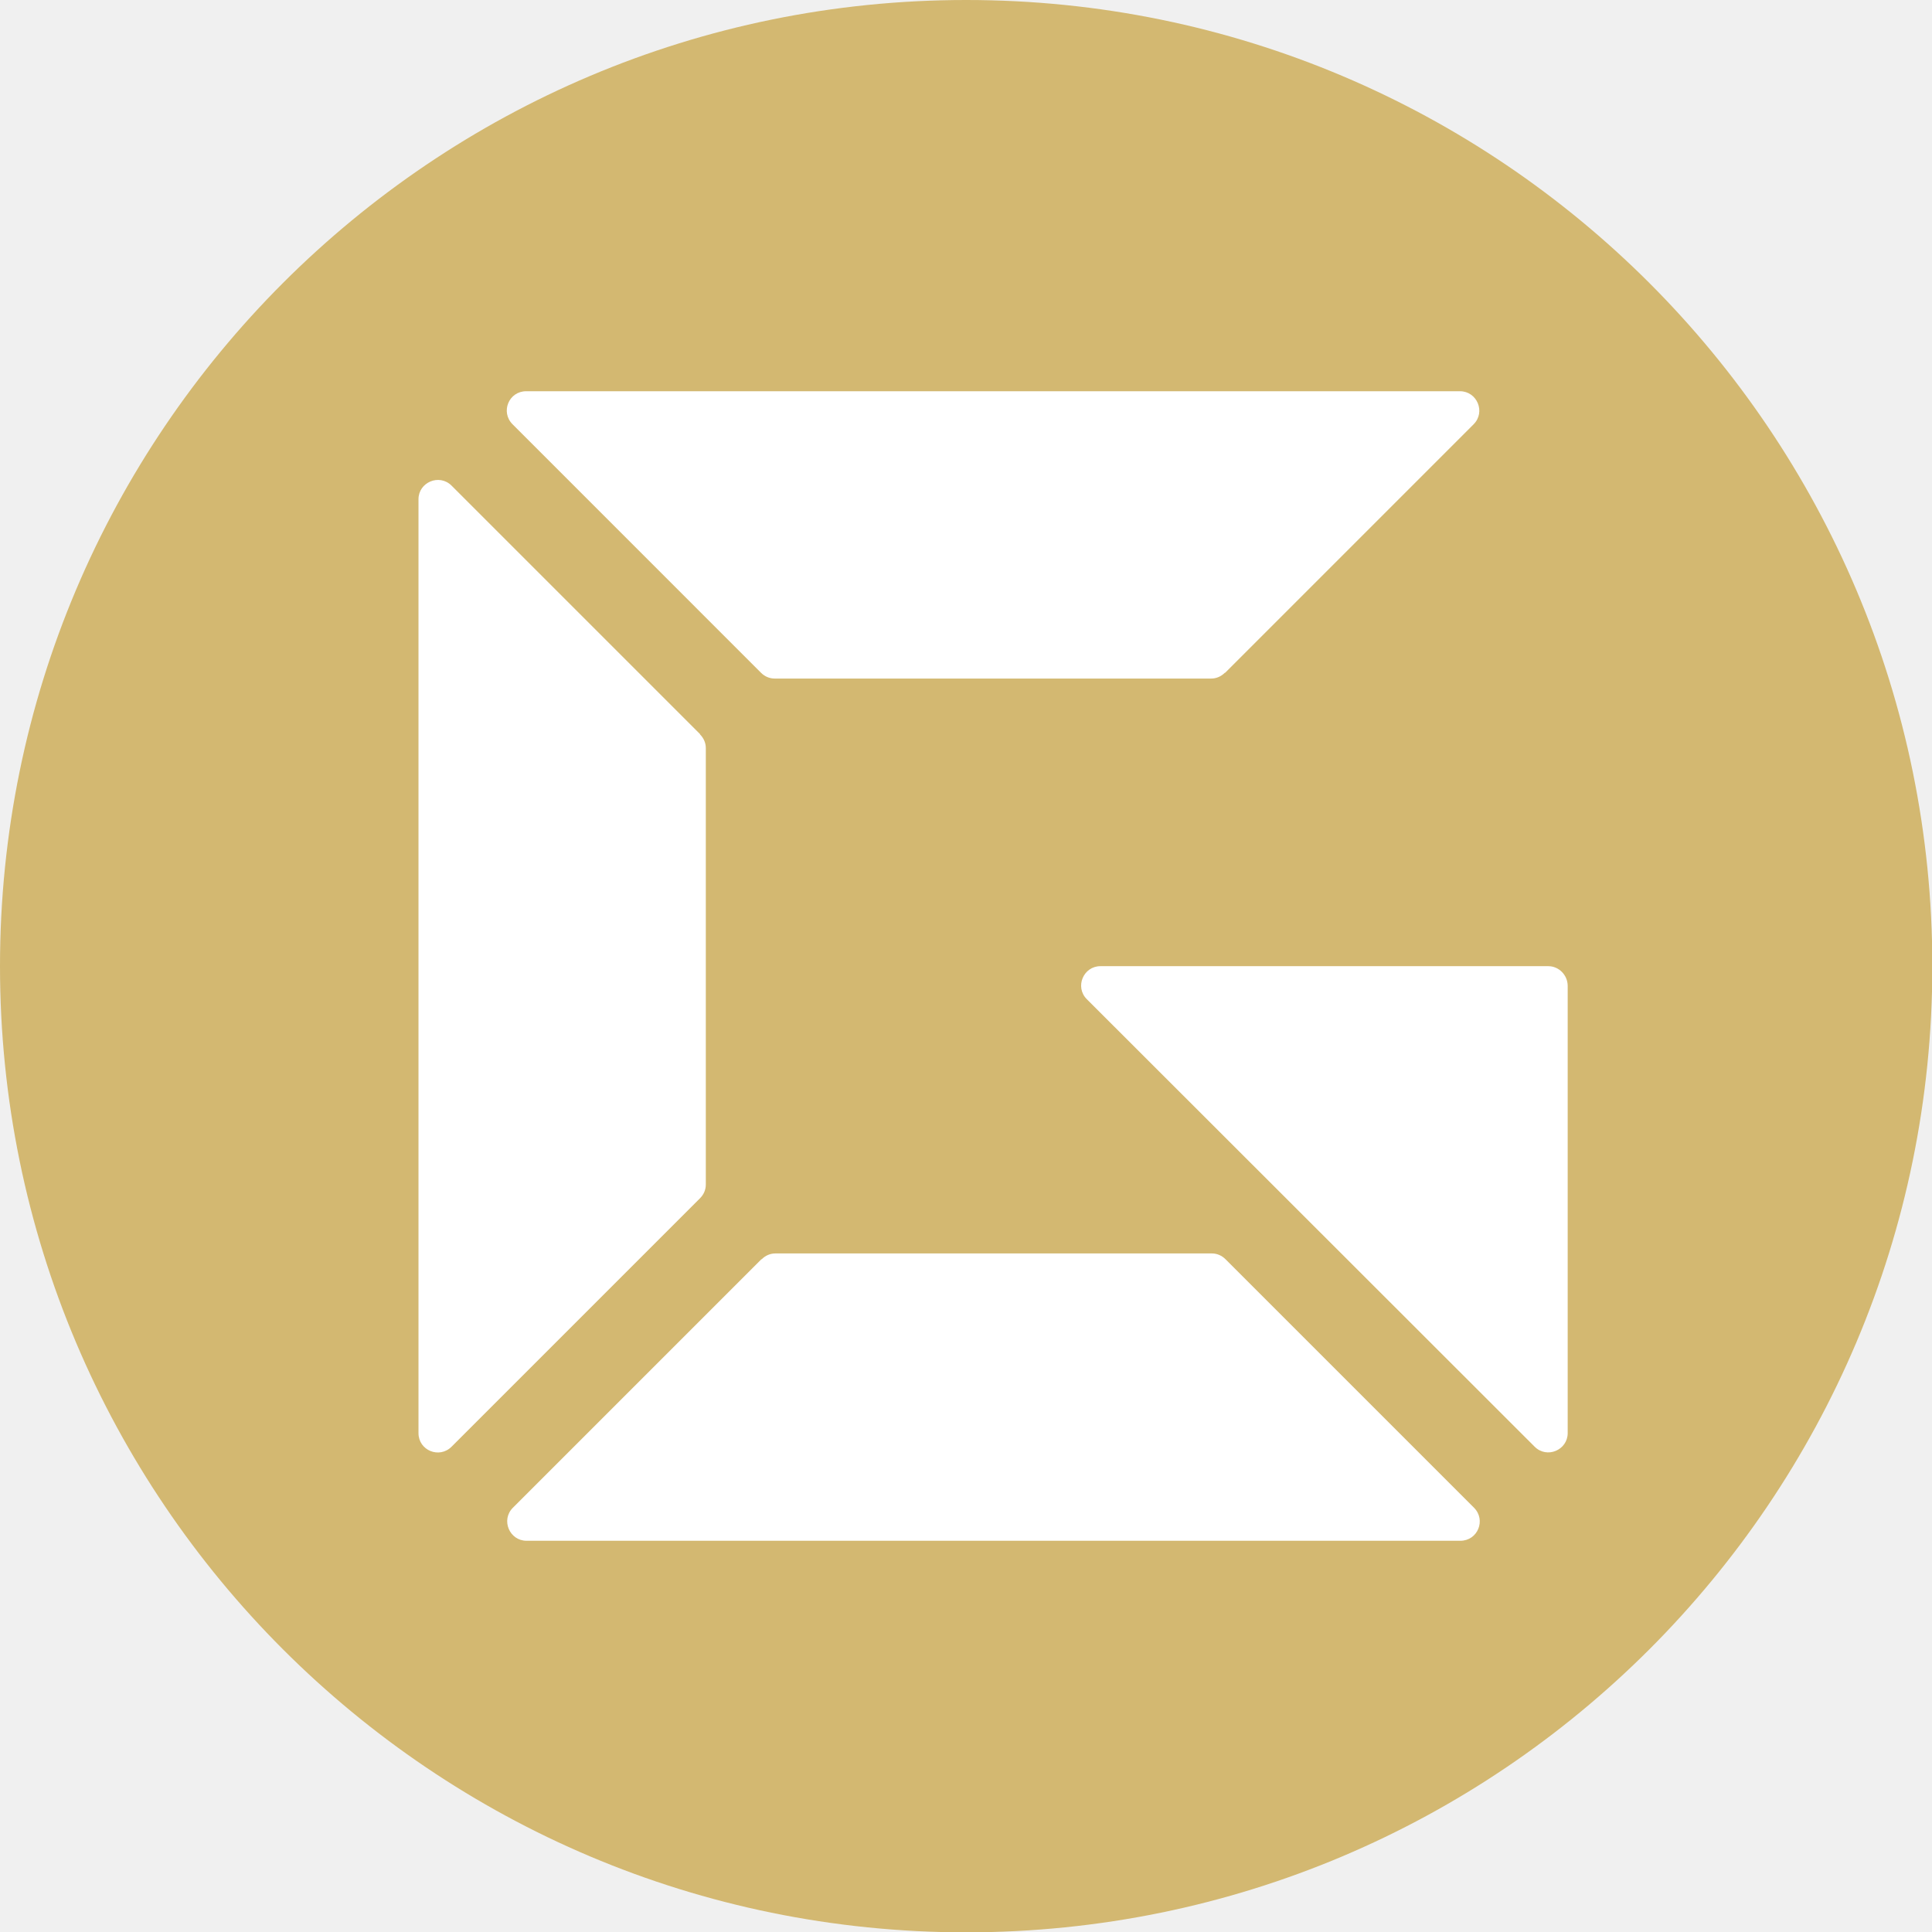
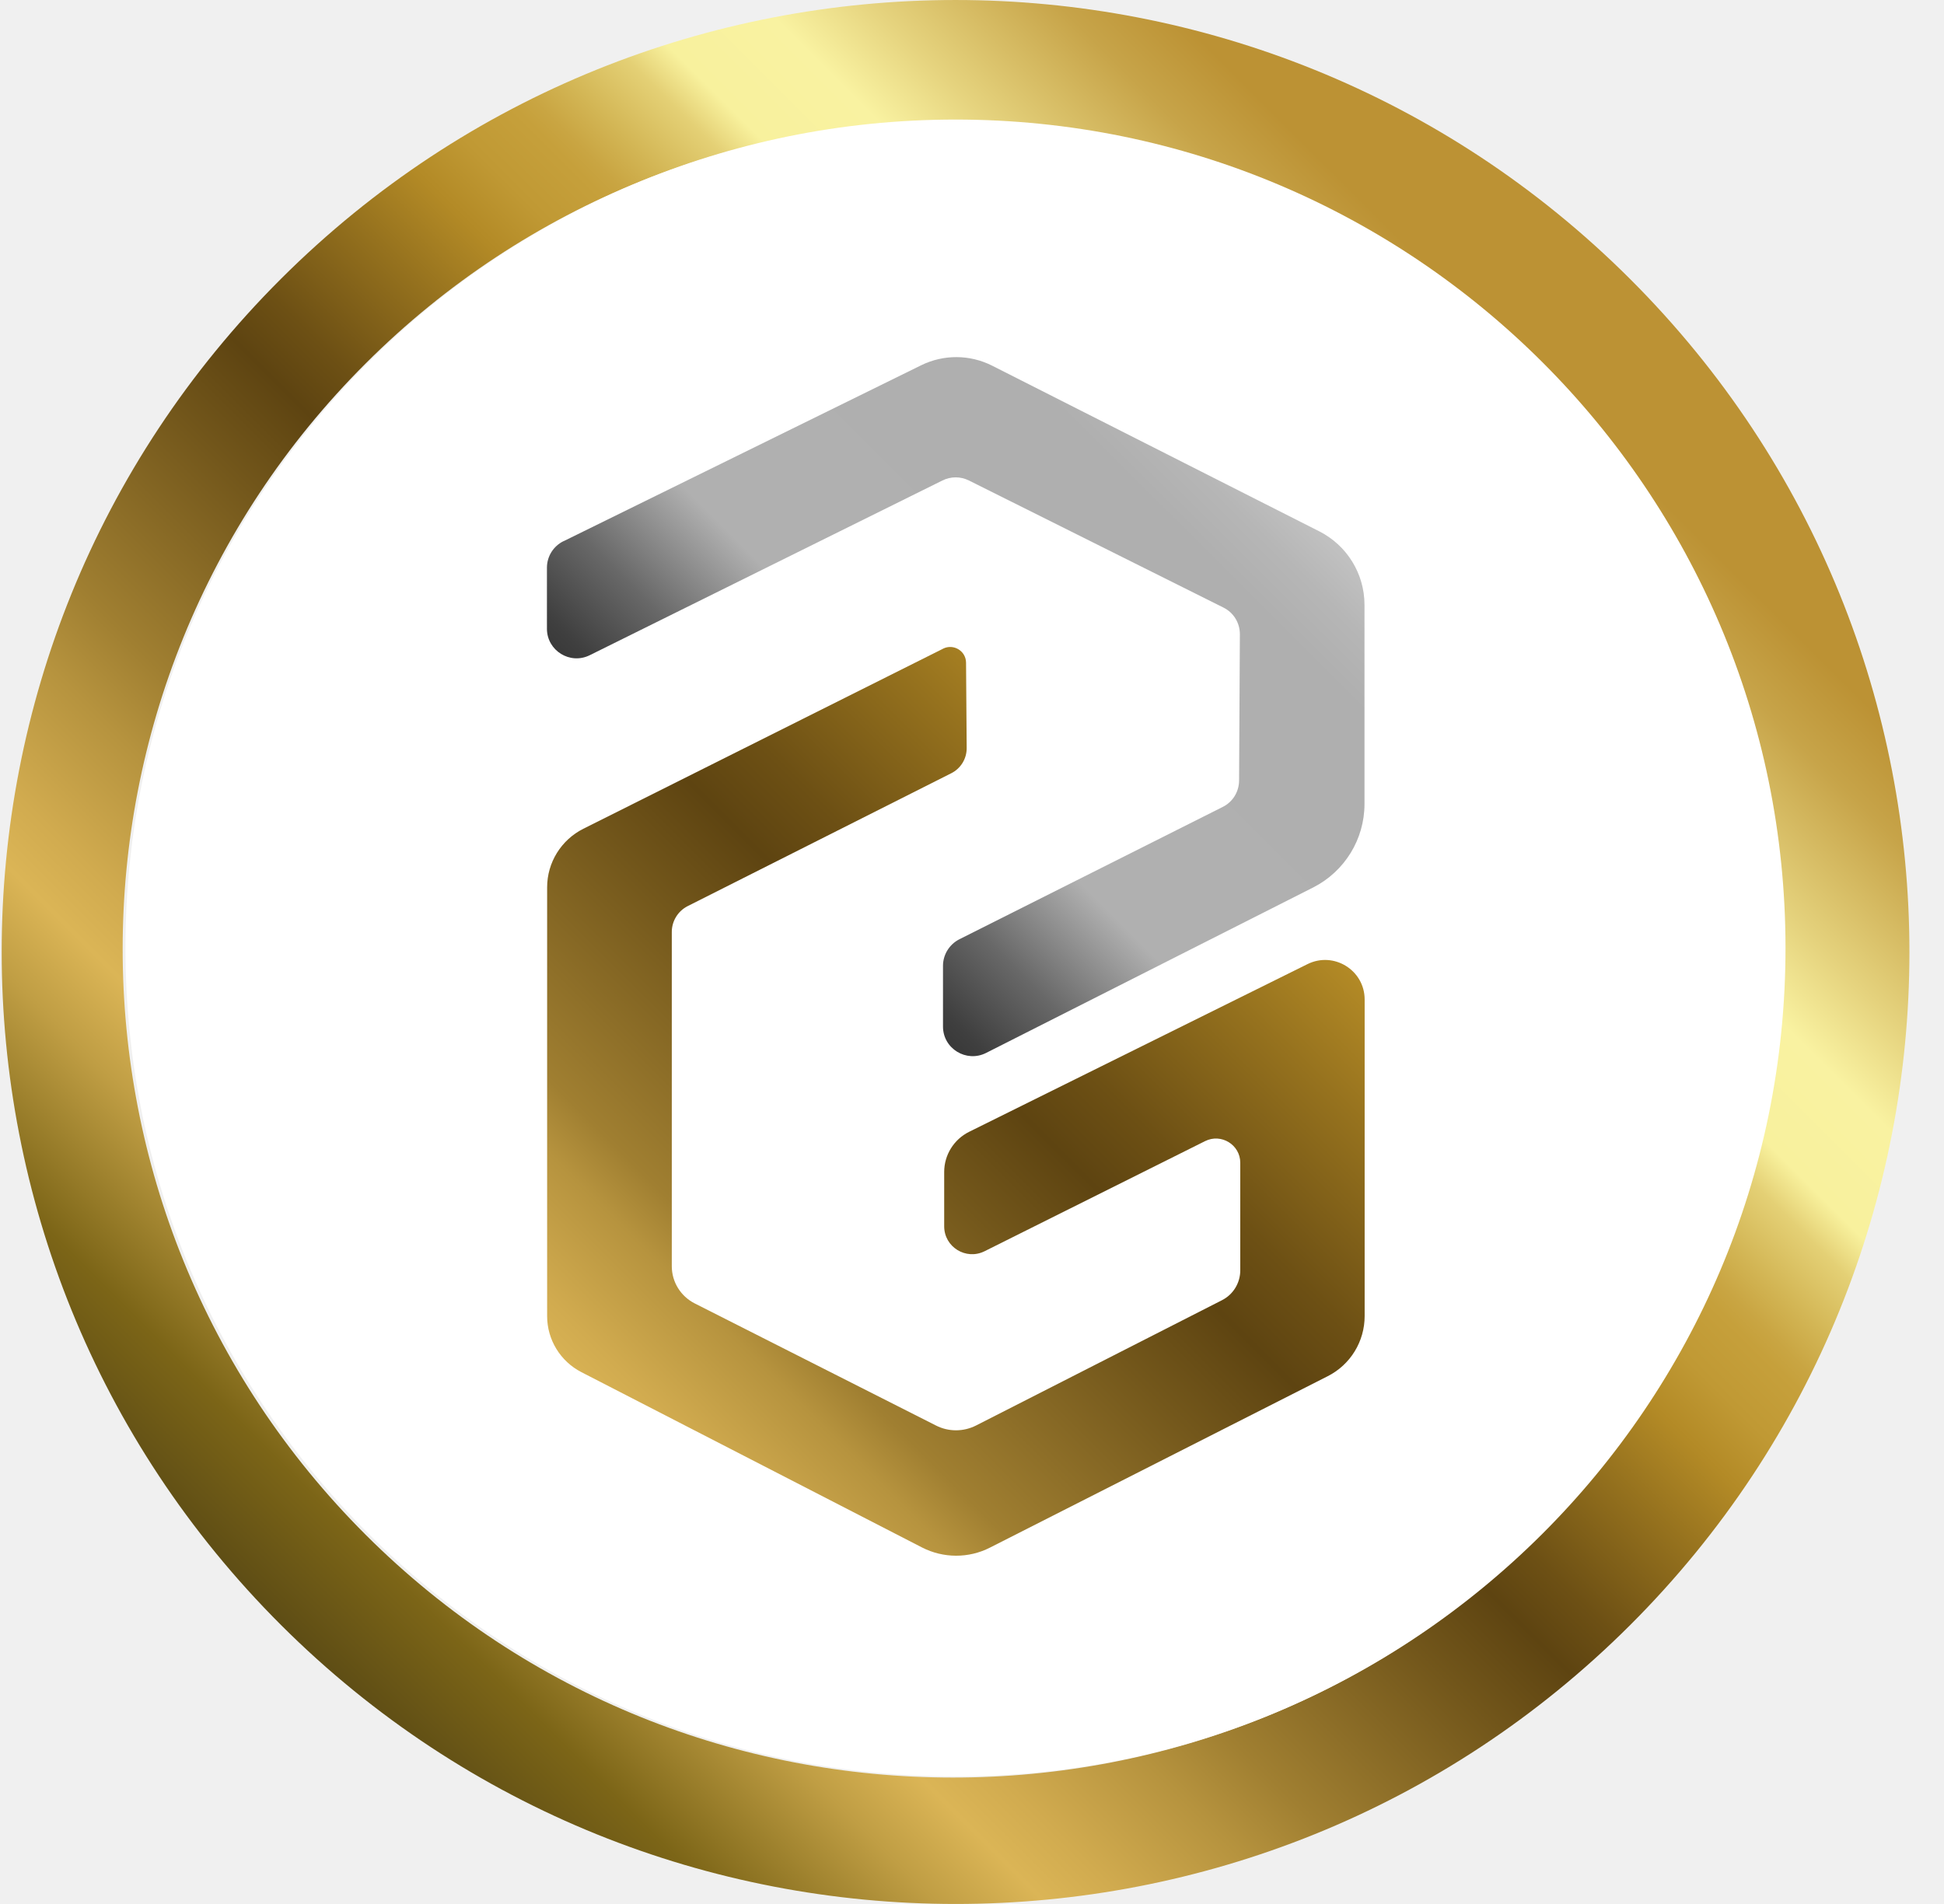
- <svg xmlns="http://www.w3.org/2000/svg" width="46" height="46" viewBox="0 0 46 46" fill="none">
-   <g clipPath="url(#clip0_73_1236)">
-     <path d="M23.004 46.008C35.709 46.008 46.008 35.709 46.008 23.004C46.008 10.299 35.709 0 23.004 0C10.299 0 0 10.299 0 23.004C0 35.709 10.299 46.008 23.004 46.008Z" fill="#D3B871" />
-     <path d="M26.201 23.004H36.864C37.115 23.004 37.326 23.215 37.326 23.475V34.121C37.326 34.526 36.831 34.737 36.539 34.445L25.877 23.791C25.585 23.499 25.796 23.004 26.201 23.004Z" fill="white" />
-     <path d="M18.128 29.982L12.212 35.898C11.92 36.19 12.131 36.685 12.537 36.685H34.77C35.184 36.685 35.387 36.19 35.095 35.898L29.179 29.982C29.09 29.893 28.976 29.844 28.855 29.844H18.46C18.339 29.844 18.225 29.893 18.136 29.982H18.128Z" fill="white" />
-     <path d="M16.667 17.478L10.752 11.563C10.46 11.271 9.964 11.482 9.964 11.887V34.121C9.964 34.535 10.46 34.737 10.752 34.445L16.667 28.53C16.756 28.441 16.805 28.327 16.805 28.205V17.811C16.805 17.689 16.756 17.576 16.667 17.486V17.478Z" fill="white" />
-     <path d="M29.171 16.018L35.086 10.102C35.378 9.81 35.167 9.315 34.761 9.315H12.528C12.114 9.315 11.912 9.81 12.204 10.102L18.119 16.018C18.208 16.107 18.322 16.156 18.444 16.156H28.838C28.96 16.156 29.073 16.107 29.163 16.018H29.171Z" fill="white" />
+ <svg xmlns="http://www.w3.org/2000/svg" width="49" height="48" viewBox="0 0 49 48" fill="none">
+   <g clip-path="url(#clip0_3008_9552)">
+     <path d="M7.083 7.029C-2.305 16.4 -2.305 31.596 7.085 40.969C16.476 50.343 31.699 50.343 41.087 40.971C50.476 31.599 50.476 16.404 41.085 7.031C31.695 -2.343 16.472 -2.343 7.083 7.029ZM38.81 38.698C30.641 46.852 17.392 46.852 9.221 38.696C1.05 30.54 1.048 17.317 9.219 9.161C17.39 1.004 30.637 1.006 38.808 9.162C46.979 17.319 46.981 30.542 38.81 38.698Z" fill="url(#paint0_linear_3008_9552)" />
+     <path d="M24.084 3.014C12.53 3.014 3.163 12.366 3.163 23.899C3.163 35.433 12.53 44.785 24.084 44.785C35.639 44.785 45.005 35.433 45.005 23.899C45.005 12.366 35.639 3.014 24.084 3.014Z" fill="white" />
+     <path d="M14.207 13.643L23.22 9.208C23.785 8.931 24.445 8.935 25.006 9.218L33.255 13.396C33.954 13.751 34.393 14.466 34.393 15.247V20.27C34.393 21.158 33.892 21.971 33.1 22.373L24.855 26.545C24.358 26.796 23.769 26.436 23.769 25.88V24.348C23.769 24.067 23.929 23.808 24.18 23.68L30.82 20.343C31.072 20.218 31.23 19.961 31.232 19.68L31.252 15.988C31.252 15.703 31.094 15.444 30.838 15.317L24.422 12.113C24.212 12.008 23.965 12.008 23.755 12.113L14.865 16.518C14.368 16.765 13.786 16.402 13.786 15.851V14.312C13.786 14.028 13.947 13.769 14.203 13.643H14.207Z" fill="url(#paint1_linear_3008_9552)" />
+     <path d="M23.765 16.357L14.704 20.893C14.145 21.174 13.791 21.744 13.791 22.369V33.181C13.791 33.775 14.125 34.319 14.654 34.592L23.238 39.011C23.777 39.288 24.416 39.29 24.954 39.015L33.467 34.694C34.038 34.405 34.397 33.819 34.397 33.179V25.198C34.397 24.459 33.619 23.977 32.956 24.306L24.428 28.533C24.042 28.725 23.799 29.117 23.799 29.546V30.916C23.799 31.438 24.348 31.777 24.817 31.544L30.375 28.768C30.782 28.565 31.262 28.86 31.262 29.314V32.026C31.262 32.343 31.084 32.636 30.8 32.779L24.603 35.937C24.286 36.098 23.909 36.1 23.591 35.937L17.51 32.859C17.157 32.679 16.933 32.319 16.933 31.922V23.495C16.933 23.22 17.089 22.967 17.334 22.843L23.977 19.494C24.218 19.373 24.368 19.126 24.366 18.857L24.35 16.707C24.348 16.41 24.034 16.221 23.771 16.353L23.765 16.357Z" fill="url(#paint2_linear_3008_9552)" />
  </g>
  <defs>
-     <clipPath id="clip0_73_1236">
-       <rect width="46" height="46" fill="white" />
+     <linearGradient id="paint0_linear_3008_9552" x1="7.083" y1="40.969" x2="41.023" y2="6.968" gradientUnits="userSpaceOnUse">
+       <stop stop-color="#5E4D15" />
+       <stop offset="0.06" stop-color="#7C6517" />
+       <stop offset="0.14" stop-color="#C09E44" />
+       <stop offset="0.18" stop-color="#DBB556" />
+       <stop offset="0.21" stop-color="#D1AB4F" />
+       <stop offset="0.27" stop-color="#B6933E" />
+       <stop offset="0.31" stop-color="#A07F31" />
+       <stop offset="0.41" stop-color="#73571B" />
+       <stop offset="0.46" stop-color="#5E4411" />
+       <stop offset="0.49" stop-color="#6D5014" />
+       <stop offset="0.55" stop-color="#96721E" />
+       <stop offset="0.59" stop-color="#B38A26" />
+       <stop offset="0.62" stop-color="#C09934" />
+       <stop offset="0.65" stop-color="#C6A03B" />
+       <stop offset="0.66" stop-color="#C9A542" />
+       <stop offset="0.68" stop-color="#D3B655" />
+       <stop offset="0.71" stop-color="#E4D075" />
+       <stop offset="0.73" stop-color="#F8F19D" />
+       <stop offset="0.78" stop-color="#F9F2A1" />
+       <stop offset="0.82" stop-color="#E6D47F" />
+       <stop offset="0.89" stop-color="#C7A449" />
+       <stop offset="0.93" stop-color="#BC9234" />
+     </linearGradient>
+     <linearGradient id="paint1_linear_3008_9552" x1="-1.964" y1="43.633" x2="45.689" y2="-4.107" gradientUnits="userSpaceOnUse">
+       <stop />
+       <stop offset="0.06" stop-color="#232323" />
+       <stop offset="0.1" stop-color="#4F4F4F" />
+       <stop offset="0.16" stop-color="#939393" />
+       <stop offset="0.19" stop-color="#AEAEAE" />
+       <stop offset="0.24" stop-color="#A4A4A4" />
+       <stop offset="0.34" stop-color="#898989" />
+       <stop offset="0.35" stop-color="#878787" />
+       <stop offset="0.36" stop-color="#7B7B7B" />
+       <stop offset="0.42" stop-color="#454545" />
+       <stop offset="0.44" stop-color="#303030" />
+       <stop offset="0.46" stop-color="#3F3F3F" />
+       <stop offset="0.49" stop-color="#686868" />
+       <stop offset="0.53" stop-color="#B0B0B0" />
+       <stop offset="0.65" stop-color="#AFAFAF" />
+       <stop offset="0.67" stop-color="#B6B6B6" />
+       <stop offset="0.7" stop-color="#C9C9C9" />
+       <stop offset="0.74" stop-color="#E9E9E9" />
+       <stop offset="0.75" stop-color="#EDEDED" />
+       <stop offset="0.83" stop-color="#EEEEEE" />
+       <stop offset="0.86" stop-color="#C9C9C9" />
+       <stop offset="0.9" stop-color="#939393" />
+       <stop offset="0.93" stop-color="#7E7E7E" />
+     </linearGradient>
+     <linearGradient id="paint2_linear_3008_9552" x1="3.586" y1="48.251" x2="49.55" y2="2.204" gradientUnits="userSpaceOnUse">
+       <stop stop-color="#5E4D15" />
+       <stop offset="0.06" stop-color="#7C6517" />
+       <stop offset="0.19" stop-color="#C09E44" />
+       <stop offset="0.26" stop-color="#DBB556" />
+       <stop offset="0.28" stop-color="#D1AB4F" />
+       <stop offset="0.32" stop-color="#B6933E" />
+       <stop offset="0.34" stop-color="#A07F31" />
+       <stop offset="0.42" stop-color="#73571B" />
+       <stop offset="0.46" stop-color="#5E4411" />
+       <stop offset="0.49" stop-color="#6D5014" />
+       <stop offset="0.55" stop-color="#96721E" />
+       <stop offset="0.59" stop-color="#B38A26" />
+       <stop offset="0.62" stop-color="#C09934" />
+       <stop offset="0.65" stop-color="#C6A03B" />
+       <stop offset="0.66" stop-color="#C9A542" />
+       <stop offset="0.68" stop-color="#D3B655" />
+       <stop offset="0.71" stop-color="#E4D075" />
+       <stop offset="0.73" stop-color="#F8F19D" />
+       <stop offset="0.78" stop-color="#F9F2A1" />
+       <stop offset="0.82" stop-color="#E6D47F" />
+       <stop offset="0.89" stop-color="#C7A449" />
+       <stop offset="0.93" stop-color="#BC9234" />
+     </linearGradient>
+     <clipPath id="clip0_3008_9552">
+       <rect width="48.091" height="48" fill="white" transform="translate(0.041748)" />
    </clipPath>
  </defs>
</svg>
